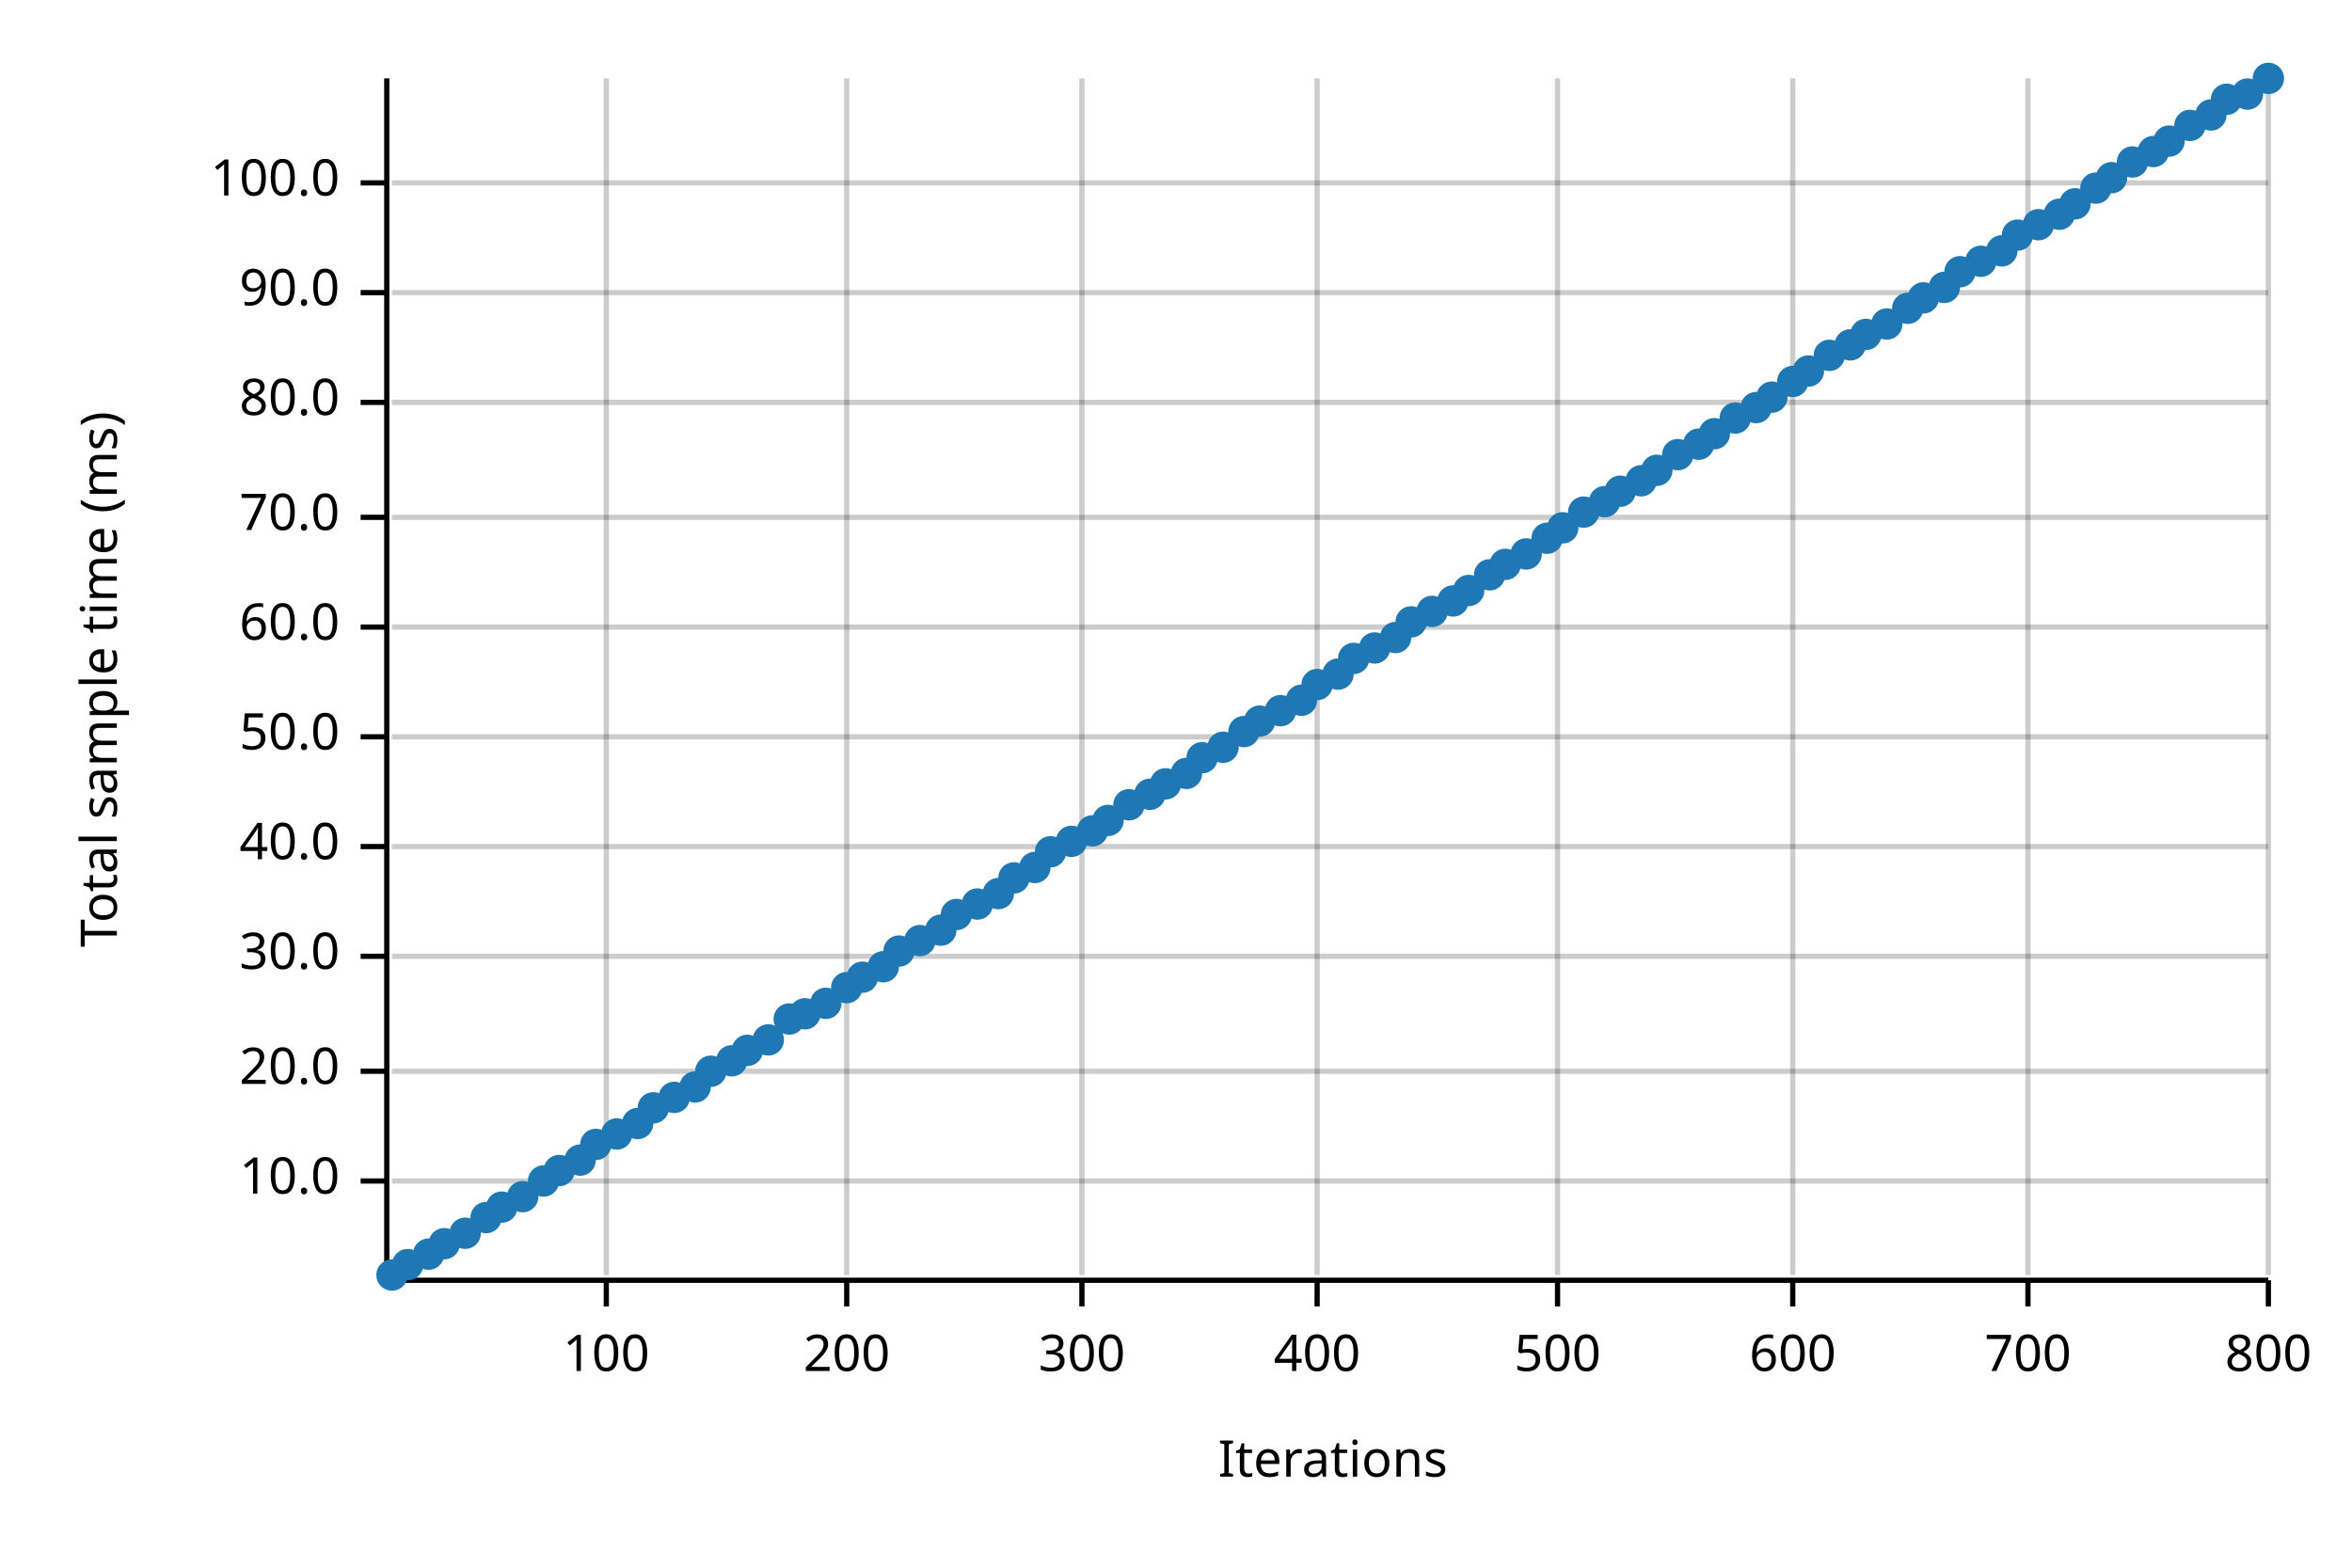
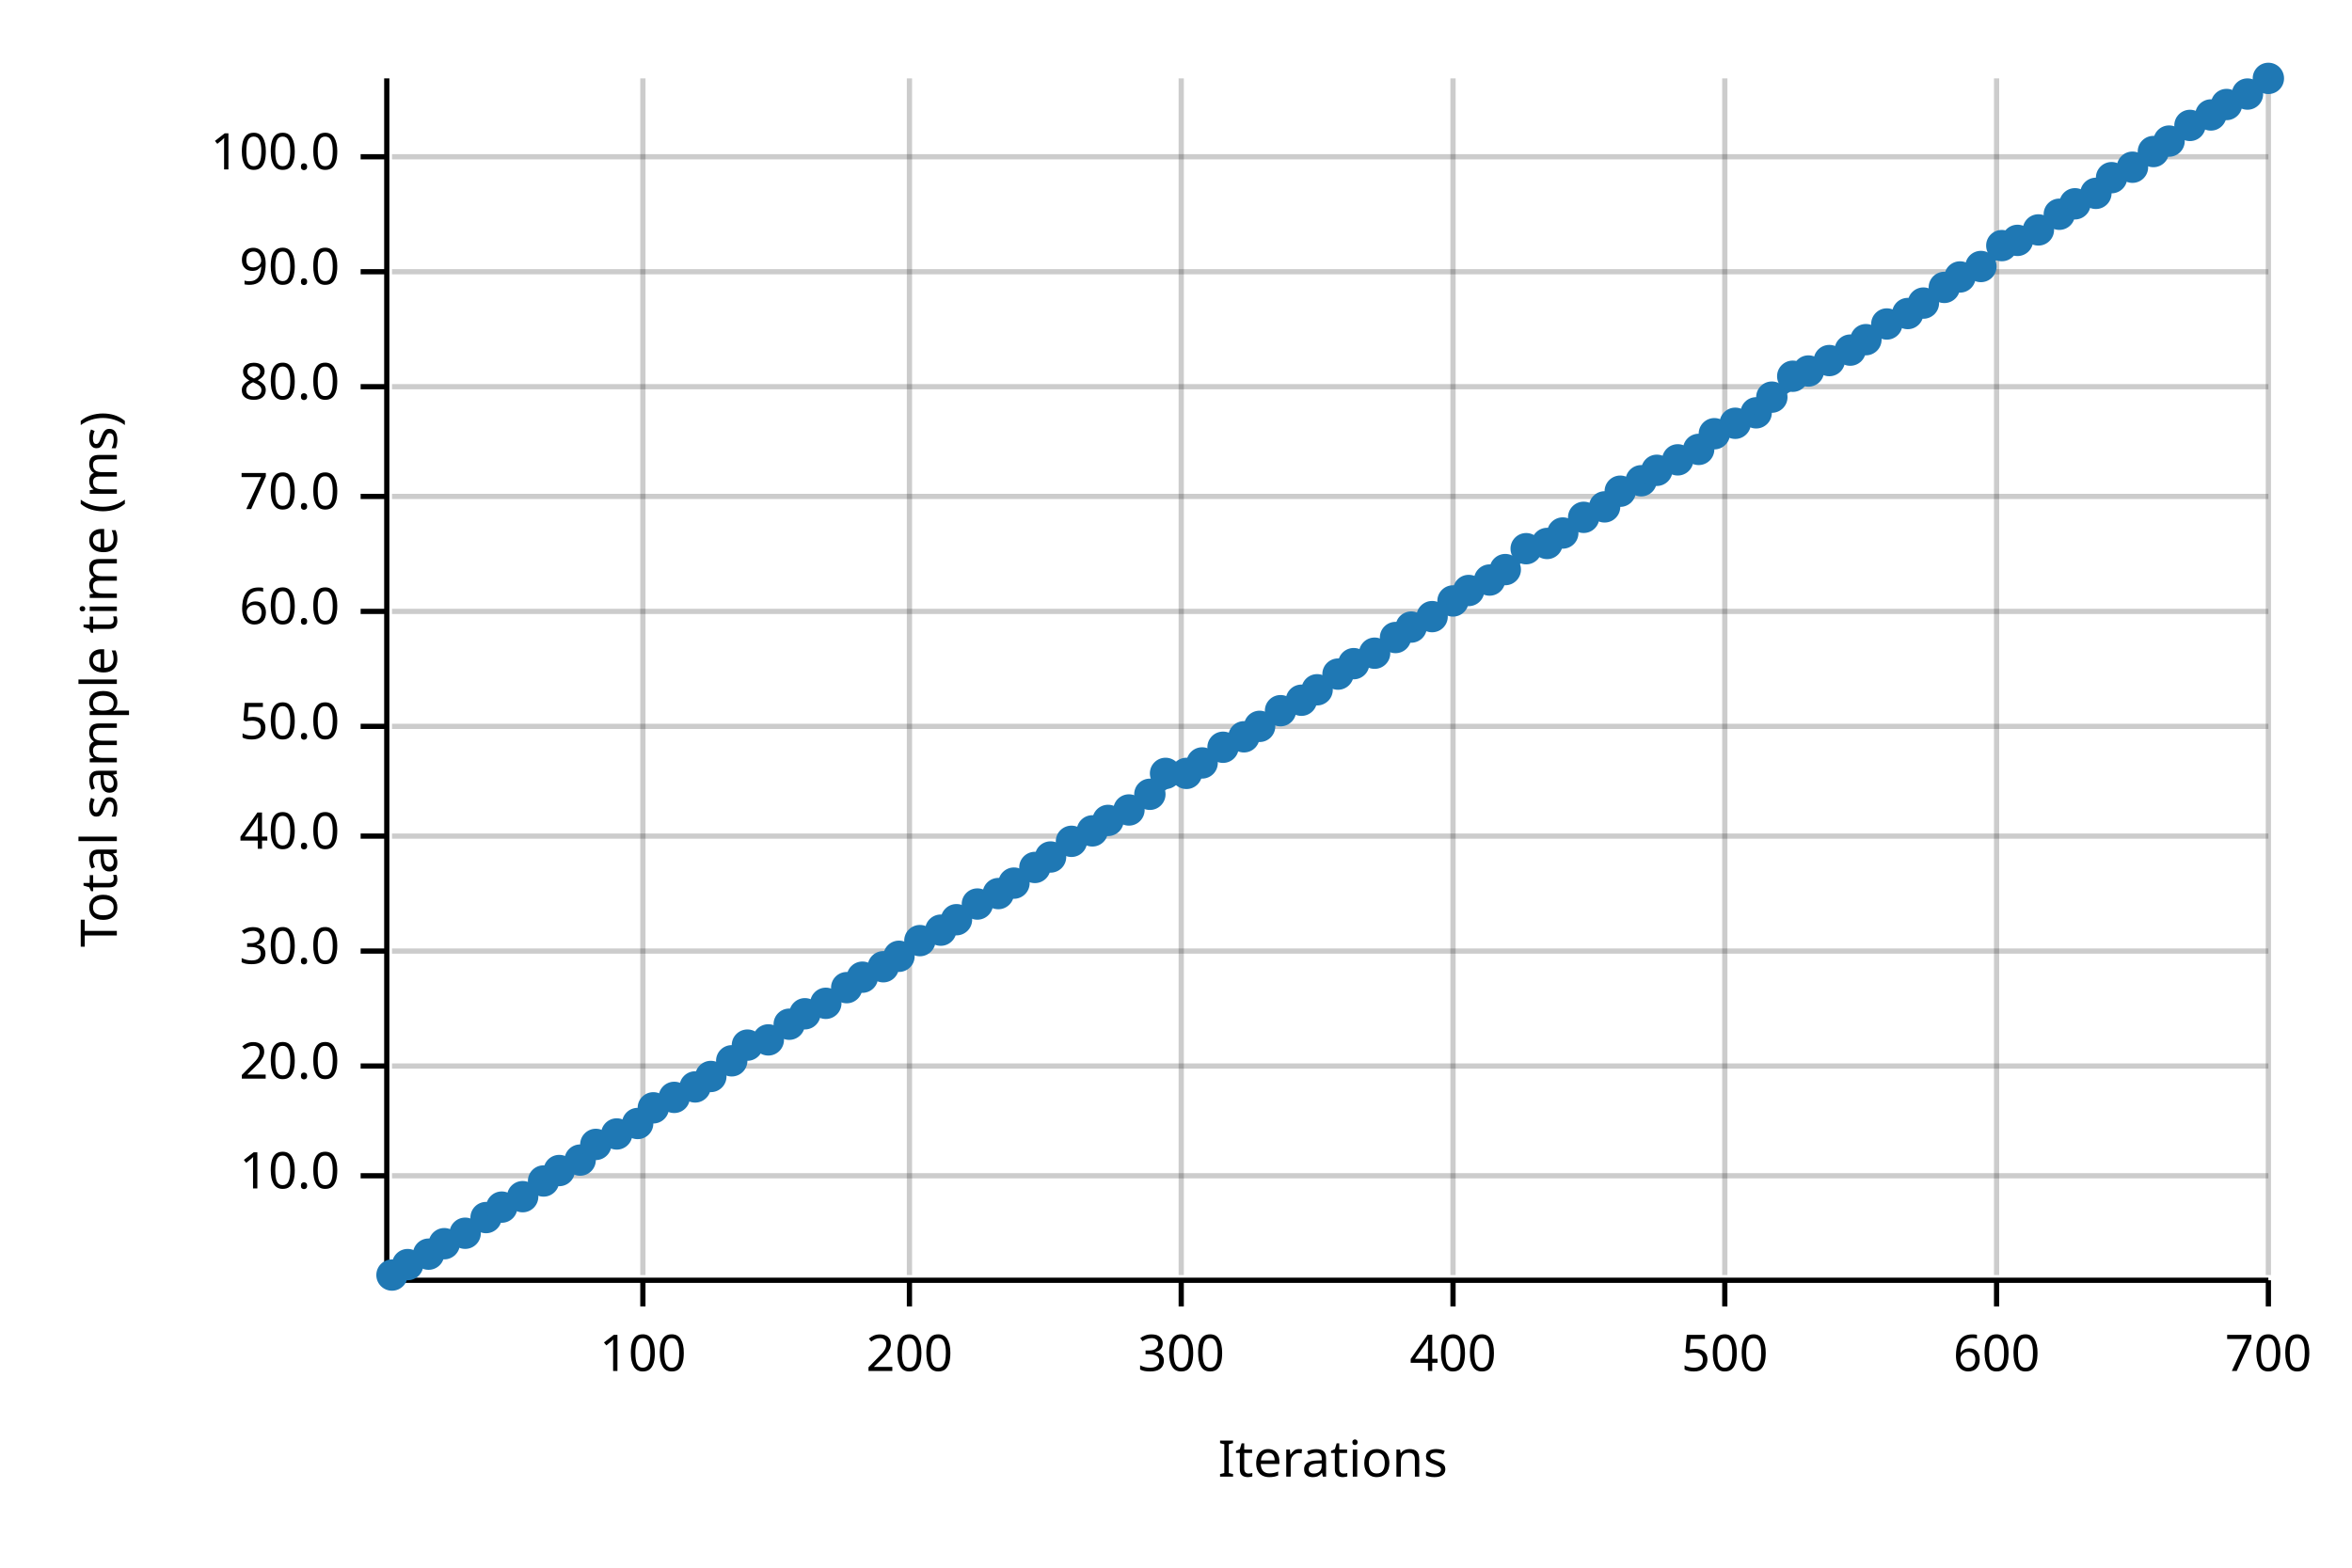
<svg xmlns="http://www.w3.org/2000/svg" width="450" height="300" viewBox="0 0 450 300">
  <text x="15" y="130" dy="0.76em" text-anchor="middle" font-family="sans-serif" font-size="9.677" opacity="1" fill="#000000" transform="rotate(270, 15, 130)">
Total sample time (ms)
</text>
  <text x="255" y="285" dy="-0.5ex" text-anchor="middle" font-family="sans-serif" font-size="9.677" opacity="1" fill="#000000">
Iterations
</text>
-   <line opacity="0.2" stroke="#000000" stroke-width="1" x1="116" y1="244" x2="116" y2="15" />
-   <line opacity="0.2" stroke="#000000" stroke-width="1" x1="162" y1="244" x2="162" y2="15" />
-   <line opacity="0.2" stroke="#000000" stroke-width="1" x1="207" y1="244" x2="207" y2="15" />
-   <line opacity="0.2" stroke="#000000" stroke-width="1" x1="252" y1="244" x2="252" y2="15" />
-   <line opacity="0.2" stroke="#000000" stroke-width="1" x1="298" y1="244" x2="298" y2="15" />
-   <line opacity="0.2" stroke="#000000" stroke-width="1" x1="343" y1="244" x2="343" y2="15" />
-   <line opacity="0.2" stroke="#000000" stroke-width="1" x1="388" y1="244" x2="388" y2="15" />
+   <line opacity="0.2" stroke="#000000" stroke-width="1" x1="123" y1="244" x2="123" y2="15" />
+   <line opacity="0.2" stroke="#000000" stroke-width="1" x1="174" y1="244" x2="174" y2="15" />
+   <line opacity="0.2" stroke="#000000" stroke-width="1" x1="226" y1="244" x2="226" y2="15" />
+   <line opacity="0.2" stroke="#000000" stroke-width="1" x1="278" y1="244" x2="278" y2="15" />
+   <line opacity="0.2" stroke="#000000" stroke-width="1" x1="330" y1="244" x2="330" y2="15" />
+   <line opacity="0.2" stroke="#000000" stroke-width="1" x1="382" y1="244" x2="382" y2="15" />
  <line opacity="0.2" stroke="#000000" stroke-width="1" x1="434" y1="244" x2="434" y2="15" />
-   <line opacity="0.2" stroke="#000000" stroke-width="1" x1="75" y1="226" x2="434" y2="226" />
-   <line opacity="0.2" stroke="#000000" stroke-width="1" x1="75" y1="205" x2="434" y2="205" />
-   <line opacity="0.2" stroke="#000000" stroke-width="1" x1="75" y1="183" x2="434" y2="183" />
-   <line opacity="0.2" stroke="#000000" stroke-width="1" x1="75" y1="162" x2="434" y2="162" />
-   <line opacity="0.2" stroke="#000000" stroke-width="1" x1="75" y1="141" x2="434" y2="141" />
-   <line opacity="0.2" stroke="#000000" stroke-width="1" x1="75" y1="120" x2="434" y2="120" />
-   <line opacity="0.2" stroke="#000000" stroke-width="1" x1="75" y1="99" x2="434" y2="99" />
-   <line opacity="0.2" stroke="#000000" stroke-width="1" x1="75" y1="77" x2="434" y2="77" />
-   <line opacity="0.2" stroke="#000000" stroke-width="1" x1="75" y1="56" x2="434" y2="56" />
-   <line opacity="0.2" stroke="#000000" stroke-width="1" x1="75" y1="35" x2="434" y2="35" />
+   <line opacity="0.2" stroke="#000000" stroke-width="1" x1="75" y1="225" x2="434" y2="225" />
+   <line opacity="0.2" stroke="#000000" stroke-width="1" x1="75" y1="204" x2="434" y2="204" />
+   <line opacity="0.2" stroke="#000000" stroke-width="1" x1="75" y1="182" x2="434" y2="182" />
+   <line opacity="0.2" stroke="#000000" stroke-width="1" x1="75" y1="160" x2="434" y2="160" />
+   <line opacity="0.2" stroke="#000000" stroke-width="1" x1="75" y1="139" x2="434" y2="139" />
+   <line opacity="0.2" stroke="#000000" stroke-width="1" x1="75" y1="117" x2="434" y2="117" />
+   <line opacity="0.2" stroke="#000000" stroke-width="1" x1="75" y1="95" x2="434" y2="95" />
+   <line opacity="0.2" stroke="#000000" stroke-width="1" x1="75" y1="74" x2="434" y2="74" />
+   <line opacity="0.2" stroke="#000000" stroke-width="1" x1="75" y1="52" x2="434" y2="52" />
+   <line opacity="0.2" stroke="#000000" stroke-width="1" x1="75" y1="30" x2="434" y2="30" />
  <polyline fill="none" opacity="1" stroke="#000000" stroke-width="1" points="74,15 74,244 " />
-   <text x="65" y="226" dy="0.5ex" text-anchor="end" font-family="sans-serif" font-size="9.677" opacity="1" fill="#000000">
+   <text x="65" y="225" dy="0.5ex" text-anchor="end" font-family="sans-serif" font-size="9.677" opacity="1" fill="#000000">
10.0
</text>
-   <polyline fill="none" opacity="1" stroke="#000000" stroke-width="1" points="69,226 74,226 " />
-   <text x="65" y="205" dy="0.5ex" text-anchor="end" font-family="sans-serif" font-size="9.677" opacity="1" fill="#000000">
+   <polyline fill="none" opacity="1" stroke="#000000" stroke-width="1" points="69,225 74,225 " />
+   <text x="65" y="204" dy="0.5ex" text-anchor="end" font-family="sans-serif" font-size="9.677" opacity="1" fill="#000000">
20.0
</text>
-   <polyline fill="none" opacity="1" stroke="#000000" stroke-width="1" points="69,205 74,205 " />
-   <text x="65" y="183" dy="0.5ex" text-anchor="end" font-family="sans-serif" font-size="9.677" opacity="1" fill="#000000">
+   <polyline fill="none" opacity="1" stroke="#000000" stroke-width="1" points="69,204 74,204 " />
+   <text x="65" y="182" dy="0.5ex" text-anchor="end" font-family="sans-serif" font-size="9.677" opacity="1" fill="#000000">
30.0
</text>
-   <polyline fill="none" opacity="1" stroke="#000000" stroke-width="1" points="69,183 74,183 " />
-   <text x="65" y="162" dy="0.5ex" text-anchor="end" font-family="sans-serif" font-size="9.677" opacity="1" fill="#000000">
+   <polyline fill="none" opacity="1" stroke="#000000" stroke-width="1" points="69,182 74,182 " />
+   <text x="65" y="160" dy="0.5ex" text-anchor="end" font-family="sans-serif" font-size="9.677" opacity="1" fill="#000000">
40.0
</text>
-   <polyline fill="none" opacity="1" stroke="#000000" stroke-width="1" points="69,162 74,162 " />
-   <text x="65" y="141" dy="0.5ex" text-anchor="end" font-family="sans-serif" font-size="9.677" opacity="1" fill="#000000">
+   <polyline fill="none" opacity="1" stroke="#000000" stroke-width="1" points="69,160 74,160 " />
+   <text x="65" y="139" dy="0.5ex" text-anchor="end" font-family="sans-serif" font-size="9.677" opacity="1" fill="#000000">
50.0
</text>
-   <polyline fill="none" opacity="1" stroke="#000000" stroke-width="1" points="69,141 74,141 " />
-   <text x="65" y="120" dy="0.5ex" text-anchor="end" font-family="sans-serif" font-size="9.677" opacity="1" fill="#000000">
+   <polyline fill="none" opacity="1" stroke="#000000" stroke-width="1" points="69,139 74,139 " />
+   <text x="65" y="117" dy="0.5ex" text-anchor="end" font-family="sans-serif" font-size="9.677" opacity="1" fill="#000000">
60.0
</text>
-   <polyline fill="none" opacity="1" stroke="#000000" stroke-width="1" points="69,120 74,120 " />
-   <text x="65" y="99" dy="0.5ex" text-anchor="end" font-family="sans-serif" font-size="9.677" opacity="1" fill="#000000">
+   <polyline fill="none" opacity="1" stroke="#000000" stroke-width="1" points="69,117 74,117 " />
+   <text x="65" y="95" dy="0.5ex" text-anchor="end" font-family="sans-serif" font-size="9.677" opacity="1" fill="#000000">
70.0
</text>
-   <polyline fill="none" opacity="1" stroke="#000000" stroke-width="1" points="69,99 74,99 " />
-   <text x="65" y="77" dy="0.5ex" text-anchor="end" font-family="sans-serif" font-size="9.677" opacity="1" fill="#000000">
+   <polyline fill="none" opacity="1" stroke="#000000" stroke-width="1" points="69,95 74,95 " />
+   <text x="65" y="74" dy="0.5ex" text-anchor="end" font-family="sans-serif" font-size="9.677" opacity="1" fill="#000000">
80.0
</text>
-   <polyline fill="none" opacity="1" stroke="#000000" stroke-width="1" points="69,77 74,77 " />
-   <text x="65" y="56" dy="0.5ex" text-anchor="end" font-family="sans-serif" font-size="9.677" opacity="1" fill="#000000">
+   <polyline fill="none" opacity="1" stroke="#000000" stroke-width="1" points="69,74 74,74 " />
+   <text x="65" y="52" dy="0.5ex" text-anchor="end" font-family="sans-serif" font-size="9.677" opacity="1" fill="#000000">
90.0
</text>
-   <polyline fill="none" opacity="1" stroke="#000000" stroke-width="1" points="69,56 74,56 " />
-   <text x="65" y="35" dy="0.5ex" text-anchor="end" font-family="sans-serif" font-size="9.677" opacity="1" fill="#000000">
+   <polyline fill="none" opacity="1" stroke="#000000" stroke-width="1" points="69,52 74,52 " />
+   <text x="65" y="30" dy="0.5ex" text-anchor="end" font-family="sans-serif" font-size="9.677" opacity="1" fill="#000000">
100.0
</text>
-   <polyline fill="none" opacity="1" stroke="#000000" stroke-width="1" points="69,35 74,35 " />
+   <polyline fill="none" opacity="1" stroke="#000000" stroke-width="1" points="69,30 74,30 " />
  <polyline fill="none" opacity="1" stroke="#000000" stroke-width="1" points="75,245 434,245 " />
-   <text x="116" y="255" dy="0.76em" text-anchor="middle" font-family="sans-serif" font-size="9.677" opacity="1" fill="#000000">
+   <text x="123" y="255" dy="0.76em" text-anchor="middle" font-family="sans-serif" font-size="9.677" opacity="1" fill="#000000">
100
</text>
-   <polyline fill="none" opacity="1" stroke="#000000" stroke-width="1" points="116,245 116,250 " />
-   <text x="162" y="255" dy="0.76em" text-anchor="middle" font-family="sans-serif" font-size="9.677" opacity="1" fill="#000000">
+   <polyline fill="none" opacity="1" stroke="#000000" stroke-width="1" points="123,245 123,250 " />
+   <text x="174" y="255" dy="0.76em" text-anchor="middle" font-family="sans-serif" font-size="9.677" opacity="1" fill="#000000">
200
</text>
-   <polyline fill="none" opacity="1" stroke="#000000" stroke-width="1" points="162,245 162,250 " />
-   <text x="207" y="255" dy="0.76em" text-anchor="middle" font-family="sans-serif" font-size="9.677" opacity="1" fill="#000000">
+   <polyline fill="none" opacity="1" stroke="#000000" stroke-width="1" points="174,245 174,250 " />
+   <text x="226" y="255" dy="0.76em" text-anchor="middle" font-family="sans-serif" font-size="9.677" opacity="1" fill="#000000">
300
</text>
-   <polyline fill="none" opacity="1" stroke="#000000" stroke-width="1" points="207,245 207,250 " />
-   <text x="252" y="255" dy="0.76em" text-anchor="middle" font-family="sans-serif" font-size="9.677" opacity="1" fill="#000000">
+   <polyline fill="none" opacity="1" stroke="#000000" stroke-width="1" points="226,245 226,250 " />
+   <text x="278" y="255" dy="0.76em" text-anchor="middle" font-family="sans-serif" font-size="9.677" opacity="1" fill="#000000">
400
</text>
-   <polyline fill="none" opacity="1" stroke="#000000" stroke-width="1" points="252,245 252,250 " />
-   <text x="298" y="255" dy="0.76em" text-anchor="middle" font-family="sans-serif" font-size="9.677" opacity="1" fill="#000000">
+   <polyline fill="none" opacity="1" stroke="#000000" stroke-width="1" points="278,245 278,250 " />
+   <text x="330" y="255" dy="0.76em" text-anchor="middle" font-family="sans-serif" font-size="9.677" opacity="1" fill="#000000">
500
</text>
-   <polyline fill="none" opacity="1" stroke="#000000" stroke-width="1" points="298,245 298,250 " />
-   <text x="343" y="255" dy="0.76em" text-anchor="middle" font-family="sans-serif" font-size="9.677" opacity="1" fill="#000000">
+   <polyline fill="none" opacity="1" stroke="#000000" stroke-width="1" points="330,245 330,250 " />
+   <text x="382" y="255" dy="0.76em" text-anchor="middle" font-family="sans-serif" font-size="9.677" opacity="1" fill="#000000">
600
</text>
-   <polyline fill="none" opacity="1" stroke="#000000" stroke-width="1" points="343,245 343,250 " />
-   <text x="388" y="255" dy="0.76em" text-anchor="middle" font-family="sans-serif" font-size="9.677" opacity="1" fill="#000000">
+   <polyline fill="none" opacity="1" stroke="#000000" stroke-width="1" points="382,245 382,250 " />
+   <text x="434" y="255" dy="0.76em" text-anchor="middle" font-family="sans-serif" font-size="9.677" opacity="1" fill="#000000">
700
- </text>
-   <polyline fill="none" opacity="1" stroke="#000000" stroke-width="1" points="388,245 388,250 " />
-   <text x="434" y="255" dy="0.76em" text-anchor="middle" font-family="sans-serif" font-size="9.677" opacity="1" fill="#000000">
- 800
</text>
  <polyline fill="none" opacity="1" stroke="#000000" stroke-width="1" points="434,245 434,250 " />
  <circle cx="75" cy="244" r="3" opacity="1" fill="#1F78B4" stroke="none" stroke-width="1" />
  <circle cx="78" cy="242" r="3" opacity="1" fill="#1F78B4" stroke="none" stroke-width="1" />
  <circle cx="82" cy="240" r="3" opacity="1" fill="#1F78B4" stroke="none" stroke-width="1" />
  <circle cx="85" cy="238" r="3" opacity="1" fill="#1F78B4" stroke="none" stroke-width="1" />
  <circle cx="89" cy="236" r="3" opacity="1" fill="#1F78B4" stroke="none" stroke-width="1" />
  <circle cx="93" cy="233" r="3" opacity="1" fill="#1F78B4" stroke="none" stroke-width="1" />
  <circle cx="96" cy="231" r="3" opacity="1" fill="#1F78B4" stroke="none" stroke-width="1" />
  <circle cx="100" cy="229" r="3" opacity="1" fill="#1F78B4" stroke="none" stroke-width="1" />
  <circle cx="104" cy="226" r="3" opacity="1" fill="#1F78B4" stroke="none" stroke-width="1" />
  <circle cx="107" cy="224" r="3" opacity="1" fill="#1F78B4" stroke="none" stroke-width="1" />
  <circle cx="111" cy="222" r="3" opacity="1" fill="#1F78B4" stroke="none" stroke-width="1" />
  <circle cx="114" cy="219" r="3" opacity="1" fill="#1F78B4" stroke="none" stroke-width="1" />
  <circle cx="118" cy="217" r="3" opacity="1" fill="#1F78B4" stroke="none" stroke-width="1" />
  <circle cx="122" cy="215" r="3" opacity="1" fill="#1F78B4" stroke="none" stroke-width="1" />
  <circle cx="125" cy="212" r="3" opacity="1" fill="#1F78B4" stroke="none" stroke-width="1" />
  <circle cx="129" cy="210" r="3" opacity="1" fill="#1F78B4" stroke="none" stroke-width="1" />
  <circle cx="133" cy="208" r="3" opacity="1" fill="#1F78B4" stroke="none" stroke-width="1" />
-   <circle cx="136" cy="205" r="3" opacity="1" fill="#1F78B4" stroke="none" stroke-width="1" />
+   <circle cx="136" cy="206" r="3" opacity="1" fill="#1F78B4" stroke="none" stroke-width="1" />
  <circle cx="140" cy="203" r="3" opacity="1" fill="#1F78B4" stroke="none" stroke-width="1" />
-   <circle cx="143" cy="201" r="3" opacity="1" fill="#1F78B4" stroke="none" stroke-width="1" />
+   <circle cx="143" cy="200" r="3" opacity="1" fill="#1F78B4" stroke="none" stroke-width="1" />
  <circle cx="147" cy="199" r="3" opacity="1" fill="#1F78B4" stroke="none" stroke-width="1" />
-   <circle cx="151" cy="195" r="3" opacity="1" fill="#1F78B4" stroke="none" stroke-width="1" />
+   <circle cx="151" cy="196" r="3" opacity="1" fill="#1F78B4" stroke="none" stroke-width="1" />
  <circle cx="154" cy="194" r="3" opacity="1" fill="#1F78B4" stroke="none" stroke-width="1" />
  <circle cx="158" cy="192" r="3" opacity="1" fill="#1F78B4" stroke="none" stroke-width="1" />
  <circle cx="162" cy="189" r="3" opacity="1" fill="#1F78B4" stroke="none" stroke-width="1" />
  <circle cx="165" cy="187" r="3" opacity="1" fill="#1F78B4" stroke="none" stroke-width="1" />
  <circle cx="169" cy="185" r="3" opacity="1" fill="#1F78B4" stroke="none" stroke-width="1" />
-   <circle cx="172" cy="182" r="3" opacity="1" fill="#1F78B4" stroke="none" stroke-width="1" />
+   <circle cx="172" cy="183" r="3" opacity="1" fill="#1F78B4" stroke="none" stroke-width="1" />
  <circle cx="176" cy="180" r="3" opacity="1" fill="#1F78B4" stroke="none" stroke-width="1" />
  <circle cx="180" cy="178" r="3" opacity="1" fill="#1F78B4" stroke="none" stroke-width="1" />
-   <circle cx="183" cy="175" r="3" opacity="1" fill="#1F78B4" stroke="none" stroke-width="1" />
+   <circle cx="183" cy="176" r="3" opacity="1" fill="#1F78B4" stroke="none" stroke-width="1" />
  <circle cx="187" cy="173" r="3" opacity="1" fill="#1F78B4" stroke="none" stroke-width="1" />
  <circle cx="191" cy="171" r="3" opacity="1" fill="#1F78B4" stroke="none" stroke-width="1" />
-   <circle cx="194" cy="168" r="3" opacity="1" fill="#1F78B4" stroke="none" stroke-width="1" />
+   <circle cx="194" cy="169" r="3" opacity="1" fill="#1F78B4" stroke="none" stroke-width="1" />
  <circle cx="198" cy="166" r="3" opacity="1" fill="#1F78B4" stroke="none" stroke-width="1" />
-   <circle cx="201" cy="163" r="3" opacity="1" fill="#1F78B4" stroke="none" stroke-width="1" />
+   <circle cx="201" cy="164" r="3" opacity="1" fill="#1F78B4" stroke="none" stroke-width="1" />
  <circle cx="205" cy="161" r="3" opacity="1" fill="#1F78B4" stroke="none" stroke-width="1" />
  <circle cx="209" cy="159" r="3" opacity="1" fill="#1F78B4" stroke="none" stroke-width="1" />
  <circle cx="212" cy="157" r="3" opacity="1" fill="#1F78B4" stroke="none" stroke-width="1" />
-   <circle cx="216" cy="154" r="3" opacity="1" fill="#1F78B4" stroke="none" stroke-width="1" />
+   <circle cx="216" cy="155" r="3" opacity="1" fill="#1F78B4" stroke="none" stroke-width="1" />
  <circle cx="220" cy="152" r="3" opacity="1" fill="#1F78B4" stroke="none" stroke-width="1" />
-   <circle cx="223" cy="150" r="3" opacity="1" fill="#1F78B4" stroke="none" stroke-width="1" />
+   <circle cx="223" cy="148" r="3" opacity="1" fill="#1F78B4" stroke="none" stroke-width="1" />
  <circle cx="227" cy="148" r="3" opacity="1" fill="#1F78B4" stroke="none" stroke-width="1" />
-   <circle cx="230" cy="145" r="3" opacity="1" fill="#1F78B4" stroke="none" stroke-width="1" />
+   <circle cx="230" cy="146" r="3" opacity="1" fill="#1F78B4" stroke="none" stroke-width="1" />
  <circle cx="234" cy="143" r="3" opacity="1" fill="#1F78B4" stroke="none" stroke-width="1" />
-   <circle cx="238" cy="140" r="3" opacity="1" fill="#1F78B4" stroke="none" stroke-width="1" />
-   <circle cx="241" cy="138" r="3" opacity="1" fill="#1F78B4" stroke="none" stroke-width="1" />
+   <circle cx="238" cy="141" r="3" opacity="1" fill="#1F78B4" stroke="none" stroke-width="1" />
+   <circle cx="241" cy="139" r="3" opacity="1" fill="#1F78B4" stroke="none" stroke-width="1" />
  <circle cx="245" cy="136" r="3" opacity="1" fill="#1F78B4" stroke="none" stroke-width="1" />
  <circle cx="249" cy="134" r="3" opacity="1" fill="#1F78B4" stroke="none" stroke-width="1" />
-   <circle cx="252" cy="131" r="3" opacity="1" fill="#1F78B4" stroke="none" stroke-width="1" />
+   <circle cx="252" cy="132" r="3" opacity="1" fill="#1F78B4" stroke="none" stroke-width="1" />
  <circle cx="256" cy="129" r="3" opacity="1" fill="#1F78B4" stroke="none" stroke-width="1" />
-   <circle cx="259" cy="126" r="3" opacity="1" fill="#1F78B4" stroke="none" stroke-width="1" />
-   <circle cx="263" cy="124" r="3" opacity="1" fill="#1F78B4" stroke="none" stroke-width="1" />
+   <circle cx="259" cy="127" r="3" opacity="1" fill="#1F78B4" stroke="none" stroke-width="1" />
+   <circle cx="263" cy="125" r="3" opacity="1" fill="#1F78B4" stroke="none" stroke-width="1" />
  <circle cx="267" cy="122" r="3" opacity="1" fill="#1F78B4" stroke="none" stroke-width="1" />
-   <circle cx="270" cy="119" r="3" opacity="1" fill="#1F78B4" stroke="none" stroke-width="1" />
-   <circle cx="274" cy="117" r="3" opacity="1" fill="#1F78B4" stroke="none" stroke-width="1" />
+   <circle cx="270" cy="120" r="3" opacity="1" fill="#1F78B4" stroke="none" stroke-width="1" />
+   <circle cx="274" cy="118" r="3" opacity="1" fill="#1F78B4" stroke="none" stroke-width="1" />
  <circle cx="278" cy="115" r="3" opacity="1" fill="#1F78B4" stroke="none" stroke-width="1" />
  <circle cx="281" cy="113" r="3" opacity="1" fill="#1F78B4" stroke="none" stroke-width="1" />
-   <circle cx="285" cy="110" r="3" opacity="1" fill="#1F78B4" stroke="none" stroke-width="1" />
-   <circle cx="288" cy="108" r="3" opacity="1" fill="#1F78B4" stroke="none" stroke-width="1" />
-   <circle cx="292" cy="106" r="3" opacity="1" fill="#1F78B4" stroke="none" stroke-width="1" />
-   <circle cx="296" cy="103" r="3" opacity="1" fill="#1F78B4" stroke="none" stroke-width="1" />
-   <circle cx="299" cy="101" r="3" opacity="1" fill="#1F78B4" stroke="none" stroke-width="1" />
-   <circle cx="303" cy="98" r="3" opacity="1" fill="#1F78B4" stroke="none" stroke-width="1" />
-   <circle cx="307" cy="96" r="3" opacity="1" fill="#1F78B4" stroke="none" stroke-width="1" />
+   <circle cx="285" cy="111" r="3" opacity="1" fill="#1F78B4" stroke="none" stroke-width="1" />
+   <circle cx="288" cy="109" r="3" opacity="1" fill="#1F78B4" stroke="none" stroke-width="1" />
+   <circle cx="292" cy="105" r="3" opacity="1" fill="#1F78B4" stroke="none" stroke-width="1" />
+   <circle cx="296" cy="104" r="3" opacity="1" fill="#1F78B4" stroke="none" stroke-width="1" />
+   <circle cx="299" cy="102" r="3" opacity="1" fill="#1F78B4" stroke="none" stroke-width="1" />
+   <circle cx="303" cy="99" r="3" opacity="1" fill="#1F78B4" stroke="none" stroke-width="1" />
+   <circle cx="307" cy="97" r="3" opacity="1" fill="#1F78B4" stroke="none" stroke-width="1" />
  <circle cx="310" cy="94" r="3" opacity="1" fill="#1F78B4" stroke="none" stroke-width="1" />
  <circle cx="314" cy="92" r="3" opacity="1" fill="#1F78B4" stroke="none" stroke-width="1" />
  <circle cx="317" cy="90" r="3" opacity="1" fill="#1F78B4" stroke="none" stroke-width="1" />
-   <circle cx="321" cy="87" r="3" opacity="1" fill="#1F78B4" stroke="none" stroke-width="1" />
-   <circle cx="325" cy="85" r="3" opacity="1" fill="#1F78B4" stroke="none" stroke-width="1" />
+   <circle cx="321" cy="88" r="3" opacity="1" fill="#1F78B4" stroke="none" stroke-width="1" />
+   <circle cx="325" cy="86" r="3" opacity="1" fill="#1F78B4" stroke="none" stroke-width="1" />
  <circle cx="328" cy="83" r="3" opacity="1" fill="#1F78B4" stroke="none" stroke-width="1" />
-   <circle cx="332" cy="80" r="3" opacity="1" fill="#1F78B4" stroke="none" stroke-width="1" />
-   <circle cx="336" cy="78" r="3" opacity="1" fill="#1F78B4" stroke="none" stroke-width="1" />
+   <circle cx="332" cy="81" r="3" opacity="1" fill="#1F78B4" stroke="none" stroke-width="1" />
+   <circle cx="336" cy="79" r="3" opacity="1" fill="#1F78B4" stroke="none" stroke-width="1" />
  <circle cx="339" cy="76" r="3" opacity="1" fill="#1F78B4" stroke="none" stroke-width="1" />
-   <circle cx="343" cy="73" r="3" opacity="1" fill="#1F78B4" stroke="none" stroke-width="1" />
+   <circle cx="343" cy="72" r="3" opacity="1" fill="#1F78B4" stroke="none" stroke-width="1" />
  <circle cx="346" cy="71" r="3" opacity="1" fill="#1F78B4" stroke="none" stroke-width="1" />
-   <circle cx="350" cy="68" r="3" opacity="1" fill="#1F78B4" stroke="none" stroke-width="1" />
-   <circle cx="354" cy="66" r="3" opacity="1" fill="#1F78B4" stroke="none" stroke-width="1" />
-   <circle cx="357" cy="64" r="3" opacity="1" fill="#1F78B4" stroke="none" stroke-width="1" />
+   <circle cx="350" cy="69" r="3" opacity="1" fill="#1F78B4" stroke="none" stroke-width="1" />
+   <circle cx="354" cy="67" r="3" opacity="1" fill="#1F78B4" stroke="none" stroke-width="1" />
+   <circle cx="357" cy="65" r="3" opacity="1" fill="#1F78B4" stroke="none" stroke-width="1" />
  <circle cx="361" cy="62" r="3" opacity="1" fill="#1F78B4" stroke="none" stroke-width="1" />
-   <circle cx="365" cy="59" r="3" opacity="1" fill="#1F78B4" stroke="none" stroke-width="1" />
-   <circle cx="368" cy="57" r="3" opacity="1" fill="#1F78B4" stroke="none" stroke-width="1" />
+   <circle cx="365" cy="60" r="3" opacity="1" fill="#1F78B4" stroke="none" stroke-width="1" />
+   <circle cx="368" cy="58" r="3" opacity="1" fill="#1F78B4" stroke="none" stroke-width="1" />
  <circle cx="372" cy="55" r="3" opacity="1" fill="#1F78B4" stroke="none" stroke-width="1" />
-   <circle cx="375" cy="52" r="3" opacity="1" fill="#1F78B4" stroke="none" stroke-width="1" />
-   <circle cx="379" cy="50" r="3" opacity="1" fill="#1F78B4" stroke="none" stroke-width="1" />
-   <circle cx="383" cy="48" r="3" opacity="1" fill="#1F78B4" stroke="none" stroke-width="1" />
-   <circle cx="386" cy="45" r="3" opacity="1" fill="#1F78B4" stroke="none" stroke-width="1" />
-   <circle cx="390" cy="43" r="3" opacity="1" fill="#1F78B4" stroke="none" stroke-width="1" />
+   <circle cx="375" cy="53" r="3" opacity="1" fill="#1F78B4" stroke="none" stroke-width="1" />
+   <circle cx="379" cy="51" r="3" opacity="1" fill="#1F78B4" stroke="none" stroke-width="1" />
+   <circle cx="383" cy="47" r="3" opacity="1" fill="#1F78B4" stroke="none" stroke-width="1" />
+   <circle cx="386" cy="46" r="3" opacity="1" fill="#1F78B4" stroke="none" stroke-width="1" />
+   <circle cx="390" cy="44" r="3" opacity="1" fill="#1F78B4" stroke="none" stroke-width="1" />
  <circle cx="394" cy="41" r="3" opacity="1" fill="#1F78B4" stroke="none" stroke-width="1" />
  <circle cx="397" cy="39" r="3" opacity="1" fill="#1F78B4" stroke="none" stroke-width="1" />
-   <circle cx="401" cy="36" r="3" opacity="1" fill="#1F78B4" stroke="none" stroke-width="1" />
+   <circle cx="401" cy="37" r="3" opacity="1" fill="#1F78B4" stroke="none" stroke-width="1" />
  <circle cx="404" cy="34" r="3" opacity="1" fill="#1F78B4" stroke="none" stroke-width="1" />
-   <circle cx="408" cy="31" r="3" opacity="1" fill="#1F78B4" stroke="none" stroke-width="1" />
+   <circle cx="408" cy="32" r="3" opacity="1" fill="#1F78B4" stroke="none" stroke-width="1" />
  <circle cx="412" cy="29" r="3" opacity="1" fill="#1F78B4" stroke="none" stroke-width="1" />
  <circle cx="415" cy="27" r="3" opacity="1" fill="#1F78B4" stroke="none" stroke-width="1" />
  <circle cx="419" cy="24" r="3" opacity="1" fill="#1F78B4" stroke="none" stroke-width="1" />
  <circle cx="423" cy="22" r="3" opacity="1" fill="#1F78B4" stroke="none" stroke-width="1" />
-   <circle cx="426" cy="19" r="3" opacity="1" fill="#1F78B4" stroke="none" stroke-width="1" />
+   <circle cx="426" cy="20" r="3" opacity="1" fill="#1F78B4" stroke="none" stroke-width="1" />
  <circle cx="430" cy="18" r="3" opacity="1" fill="#1F78B4" stroke="none" stroke-width="1" />
  <circle cx="434" cy="15" r="3" opacity="1" fill="#1F78B4" stroke="none" stroke-width="1" />
-   <polyline fill="none" opacity="1" stroke="#1F78B4" stroke-width="1" points="75,245 434,15 " />
-   <polygon opacity="0.25" fill="#1F78B4" points="75,245 434,15 434,15 " />
+   <polyline fill="none" opacity="1" stroke="#1F78B4" stroke-width="1" points="75,245 434,16 " />
+   <polygon opacity="0.25" fill="#1F78B4" points="75,245 434,16 434,16 " />
</svg>
